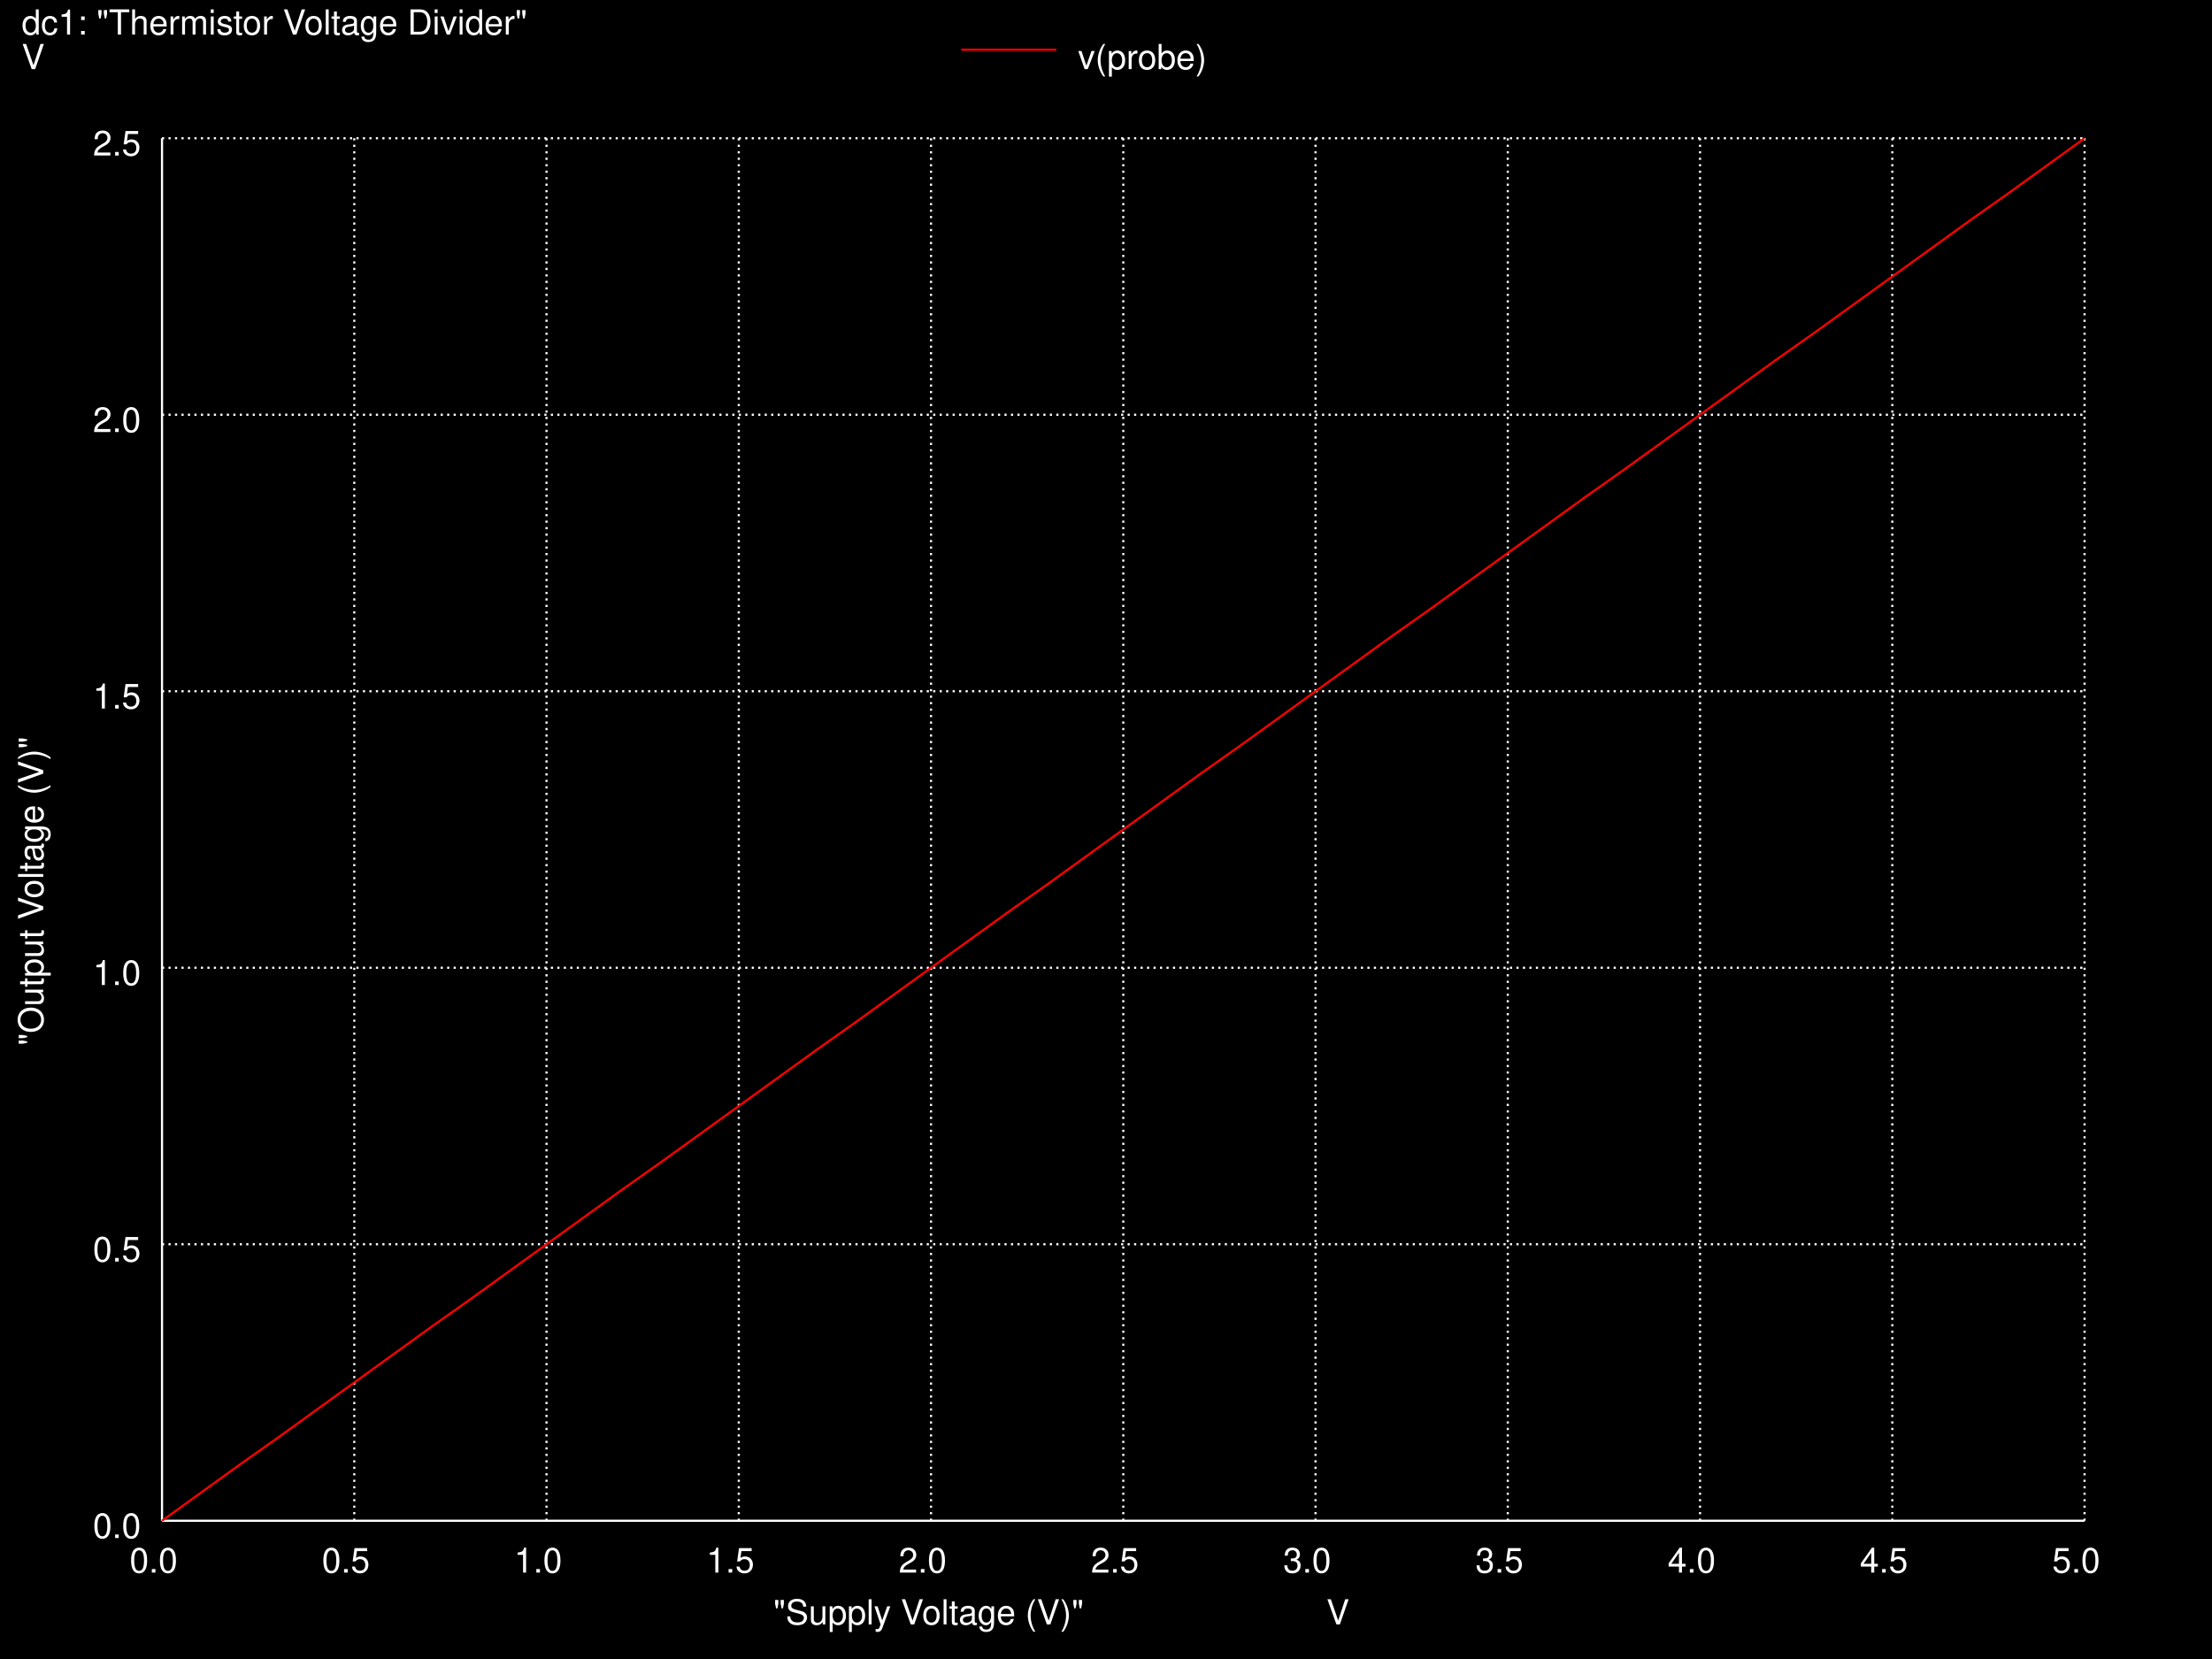
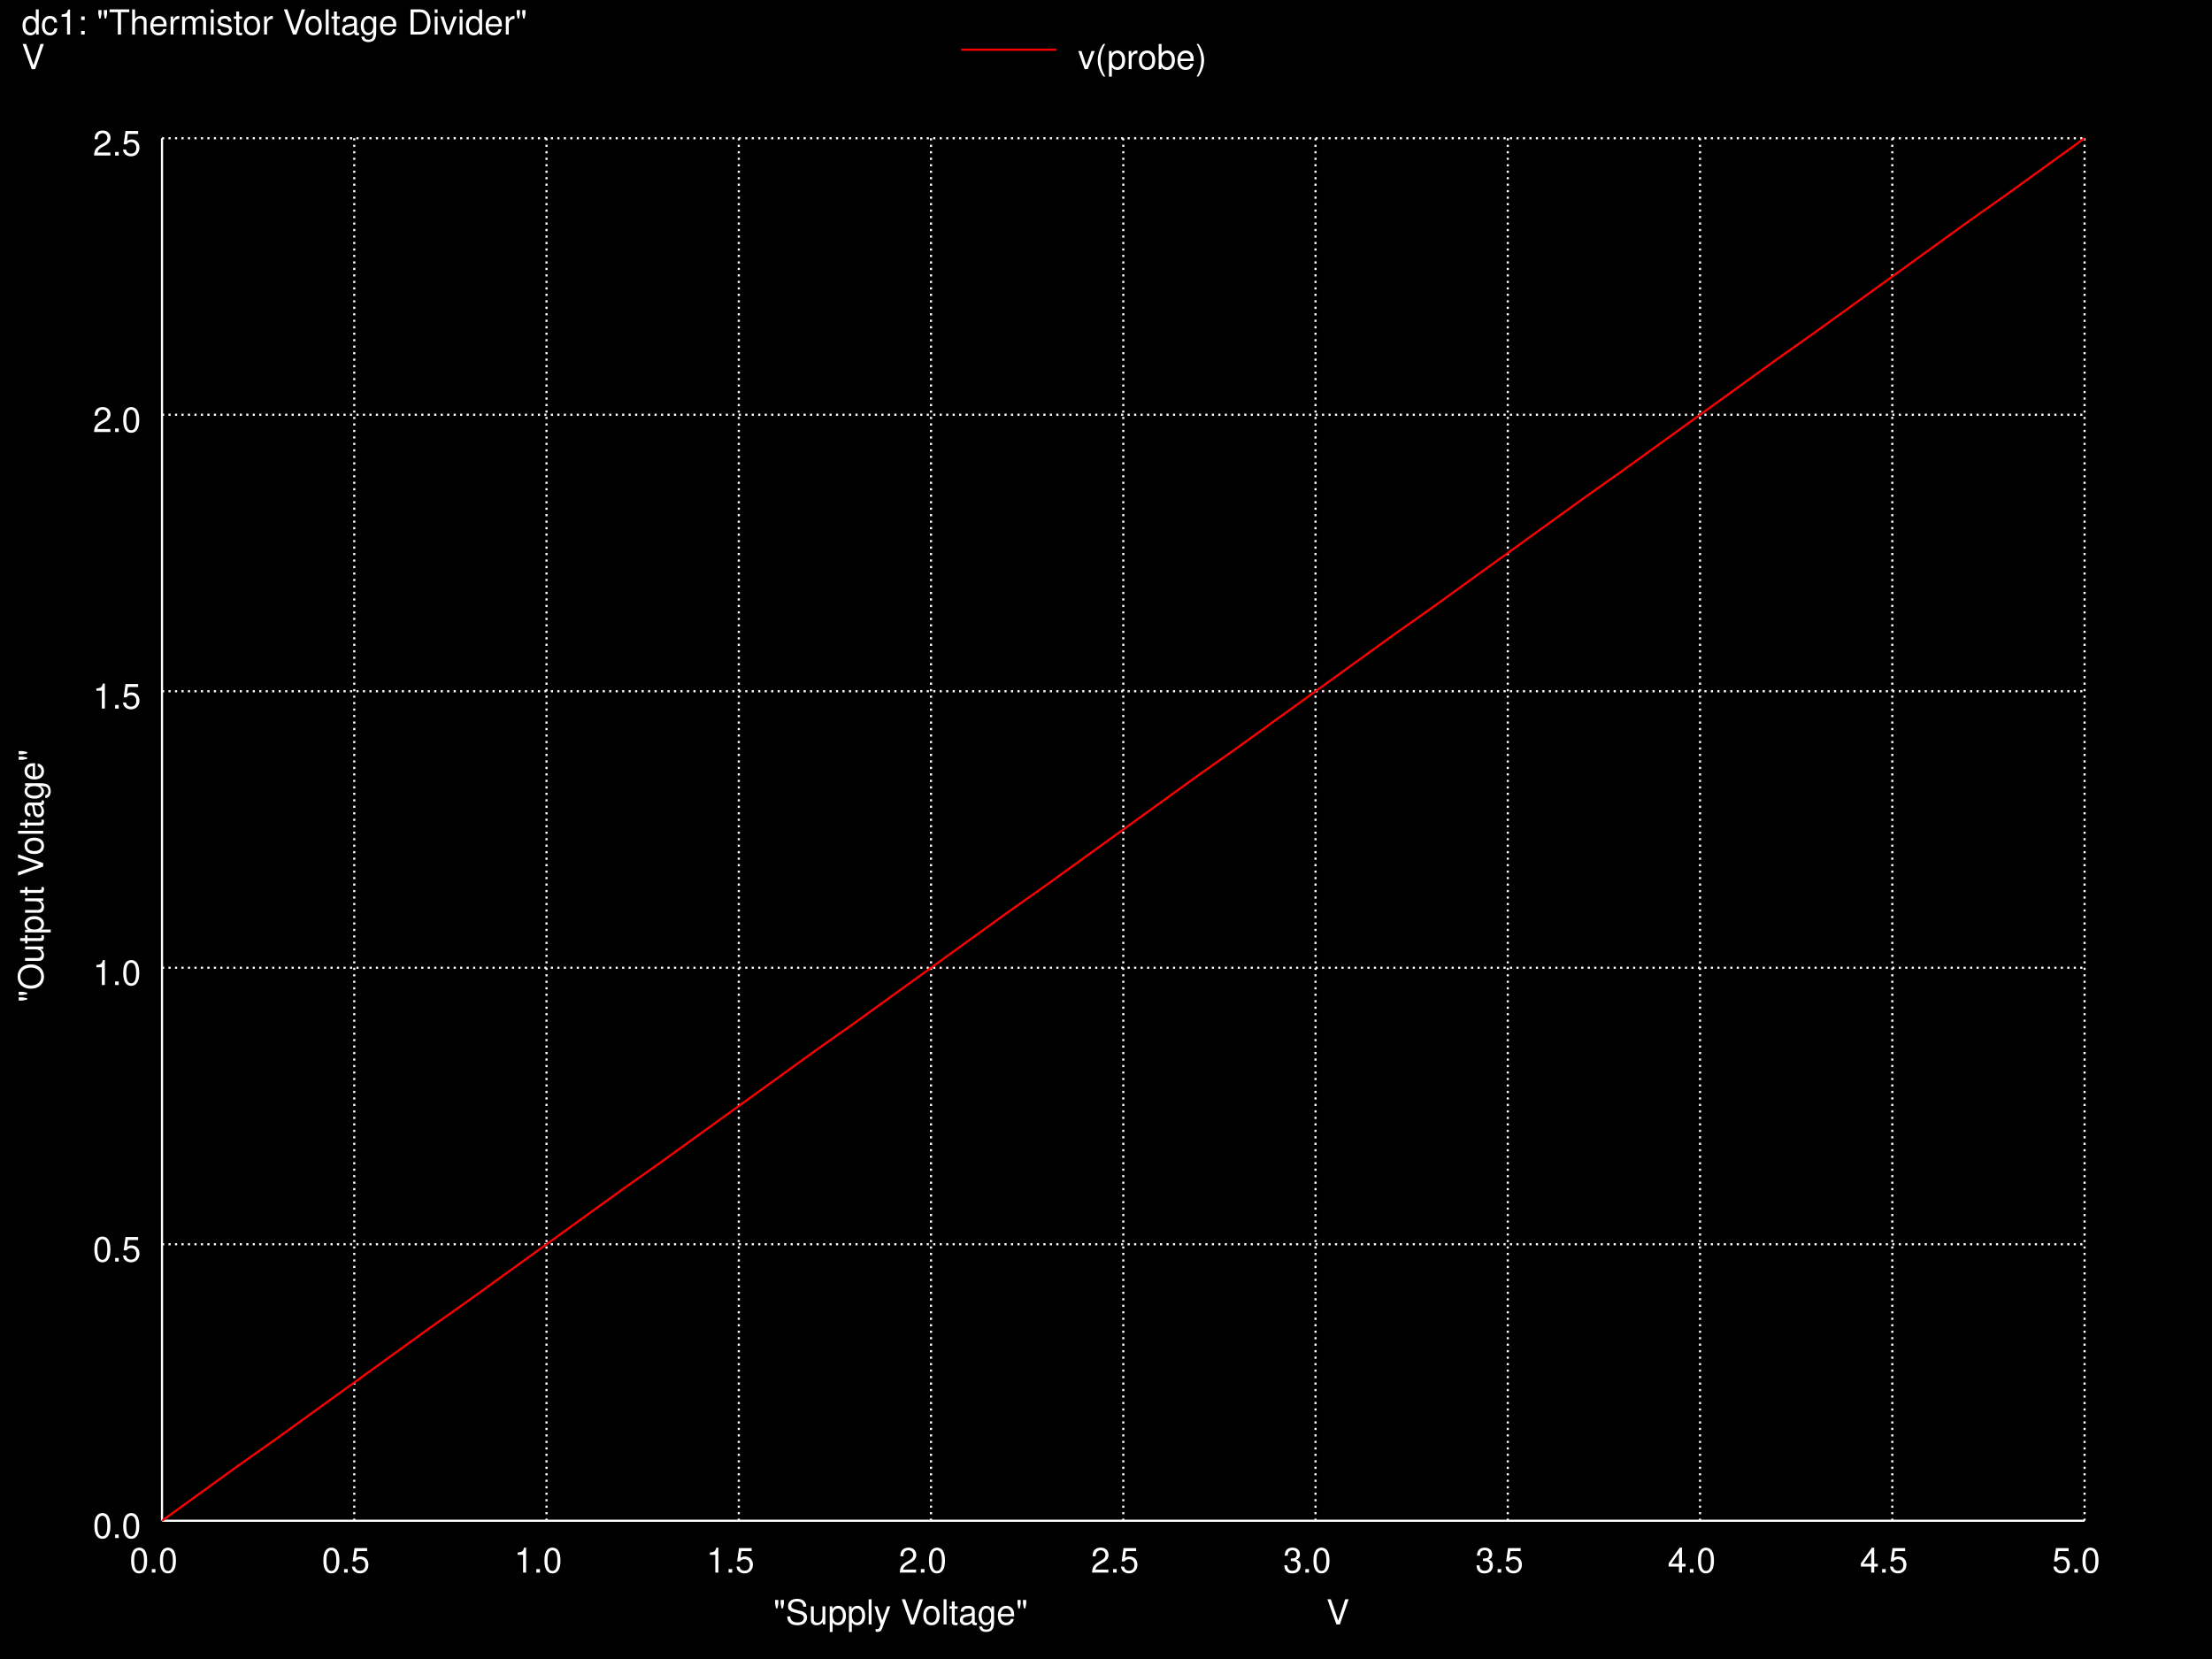
<svg xmlns="http://www.w3.org/2000/svg" version="1.1" width="100%" height="100%" viewBox="0 0 1024 768" style="fill: none; font-family: Helvetica;  font: Helvetica; ">
  <rect x="0" y="0" width="1024" height="768" fill="black" stroke="none" />
  <text stroke="none" fill="white" font-size="16" x="358" y="752">
- "Supply Voltage (V)"
+ "Supply Voltage"
</text>
-   <text transform="rotate(-90, 20, 484)" stroke="none" fill="white" font-size="16" x="20" y="484">
- "Output Voltage (V)"
+   <text transform="rotate(-90, 20, 464)" stroke="none" fill="white" font-size="16" x="20" y="464">
+ "Output Voltage"
</text>
  <text stroke="none" fill="white" font-size="16" x="10" y="16">
dc1: "Thermistor Voltage Divider"
</text>
  <path stroke="white" d="M75 704l0 -640" />
  <text stroke="none" fill="white" font-size="16" x="60" y="728">
0.0
</text>
  <path stroke="white" stroke-dasharray="1,2" d="M164 704l0 -640" />
  <text stroke="none" fill="white" font-size="16" x="149" y="728">
0.5
</text>
  <path stroke="white" stroke-dasharray="1,2" d="M253 704l0 -640" />
  <text stroke="none" fill="white" font-size="16" x="238" y="728">
1.0
</text>
  <path stroke="white" stroke-dasharray="1,2" d="M342 704l0 -640" />
  <text stroke="none" fill="white" font-size="16" x="327" y="728">
1.5
</text>
  <path stroke="white" stroke-dasharray="1,2" d="M431 704l0 -640" />
  <text stroke="none" fill="white" font-size="16" x="416" y="728">
2.0
</text>
  <path stroke="white" stroke-dasharray="1,2" d="M520 704l0 -640" />
  <text stroke="none" fill="white" font-size="16" x="505" y="728">
2.5
</text>
  <path stroke="white" stroke-dasharray="1,2" d="M609 704l0 -640" />
  <text stroke="none" fill="white" font-size="16" x="594" y="728">
3.0
</text>
  <path stroke="white" stroke-dasharray="1,2" d="M698 704l0 -640" />
  <text stroke="none" fill="white" font-size="16" x="683" y="728">
3.5
</text>
  <path stroke="white" stroke-dasharray="1,2" d="M787 704l0 -640" />
  <text stroke="none" fill="white" font-size="16" x="772" y="728">
4.0
</text>
  <path stroke="white" stroke-dasharray="1,2" d="M876 704l0 -640" />
  <text stroke="none" fill="white" font-size="16" x="861" y="728">
4.5
</text>
  <path stroke="white" stroke-dasharray="1,2" d="M965 704l0 -640" />
  <text stroke="none" fill="white" font-size="16" x="950" y="728">
5.0
</text>
  <text stroke="none" fill="white" font-size="16" x="614" y="752">
V
</text>
  <path stroke="white" d="M75 704l890 0" />
  <text stroke="none" fill="white" font-size="16" x="43" y="712">
0.0
</text>
  <path stroke="white" stroke-dasharray="1,2" d="M75 576l890 0" />
  <text stroke="none" fill="white" font-size="16" x="43" y="584">
0.5
</text>
  <path stroke="white" stroke-dasharray="1,2" d="M75 448l890 0" />
  <text stroke="none" fill="white" font-size="16" x="43" y="456">
1.0
</text>
  <path stroke="white" stroke-dasharray="1,2" d="M75 320l890 0" />
  <text stroke="none" fill="white" font-size="16" x="43" y="328">
1.5
</text>
  <path stroke="white" stroke-dasharray="1,2" d="M75 192l890 0" />
  <text stroke="none" fill="white" font-size="16" x="43" y="200">
2.0
</text>
  <path stroke="white" stroke-dasharray="1,2" d="M75 64l890 0" />
  <text stroke="none" fill="white" font-size="16" x="43" y="72">
2.5
</text>
  <text stroke="none" fill="white" font-size="16" x="10" y="32">
V
</text>
  <path stroke="red" d="M445 23l44 0" />
  <text stroke="none" fill="white" font-size="16" x="499" y="32">
v(probe)
</text>
  <path stroke="red" d="M75 704l36 -26 17 -12 72 -52 17 -12 72 -52 17 -12 72 -52 17 -12 72 -52 17 -12 72 -52 17 -12 72 -52 17 -12 72 -52 17 -12 72 -52 17 -12 72 -52 17 -12 36 -26" />
</svg>
